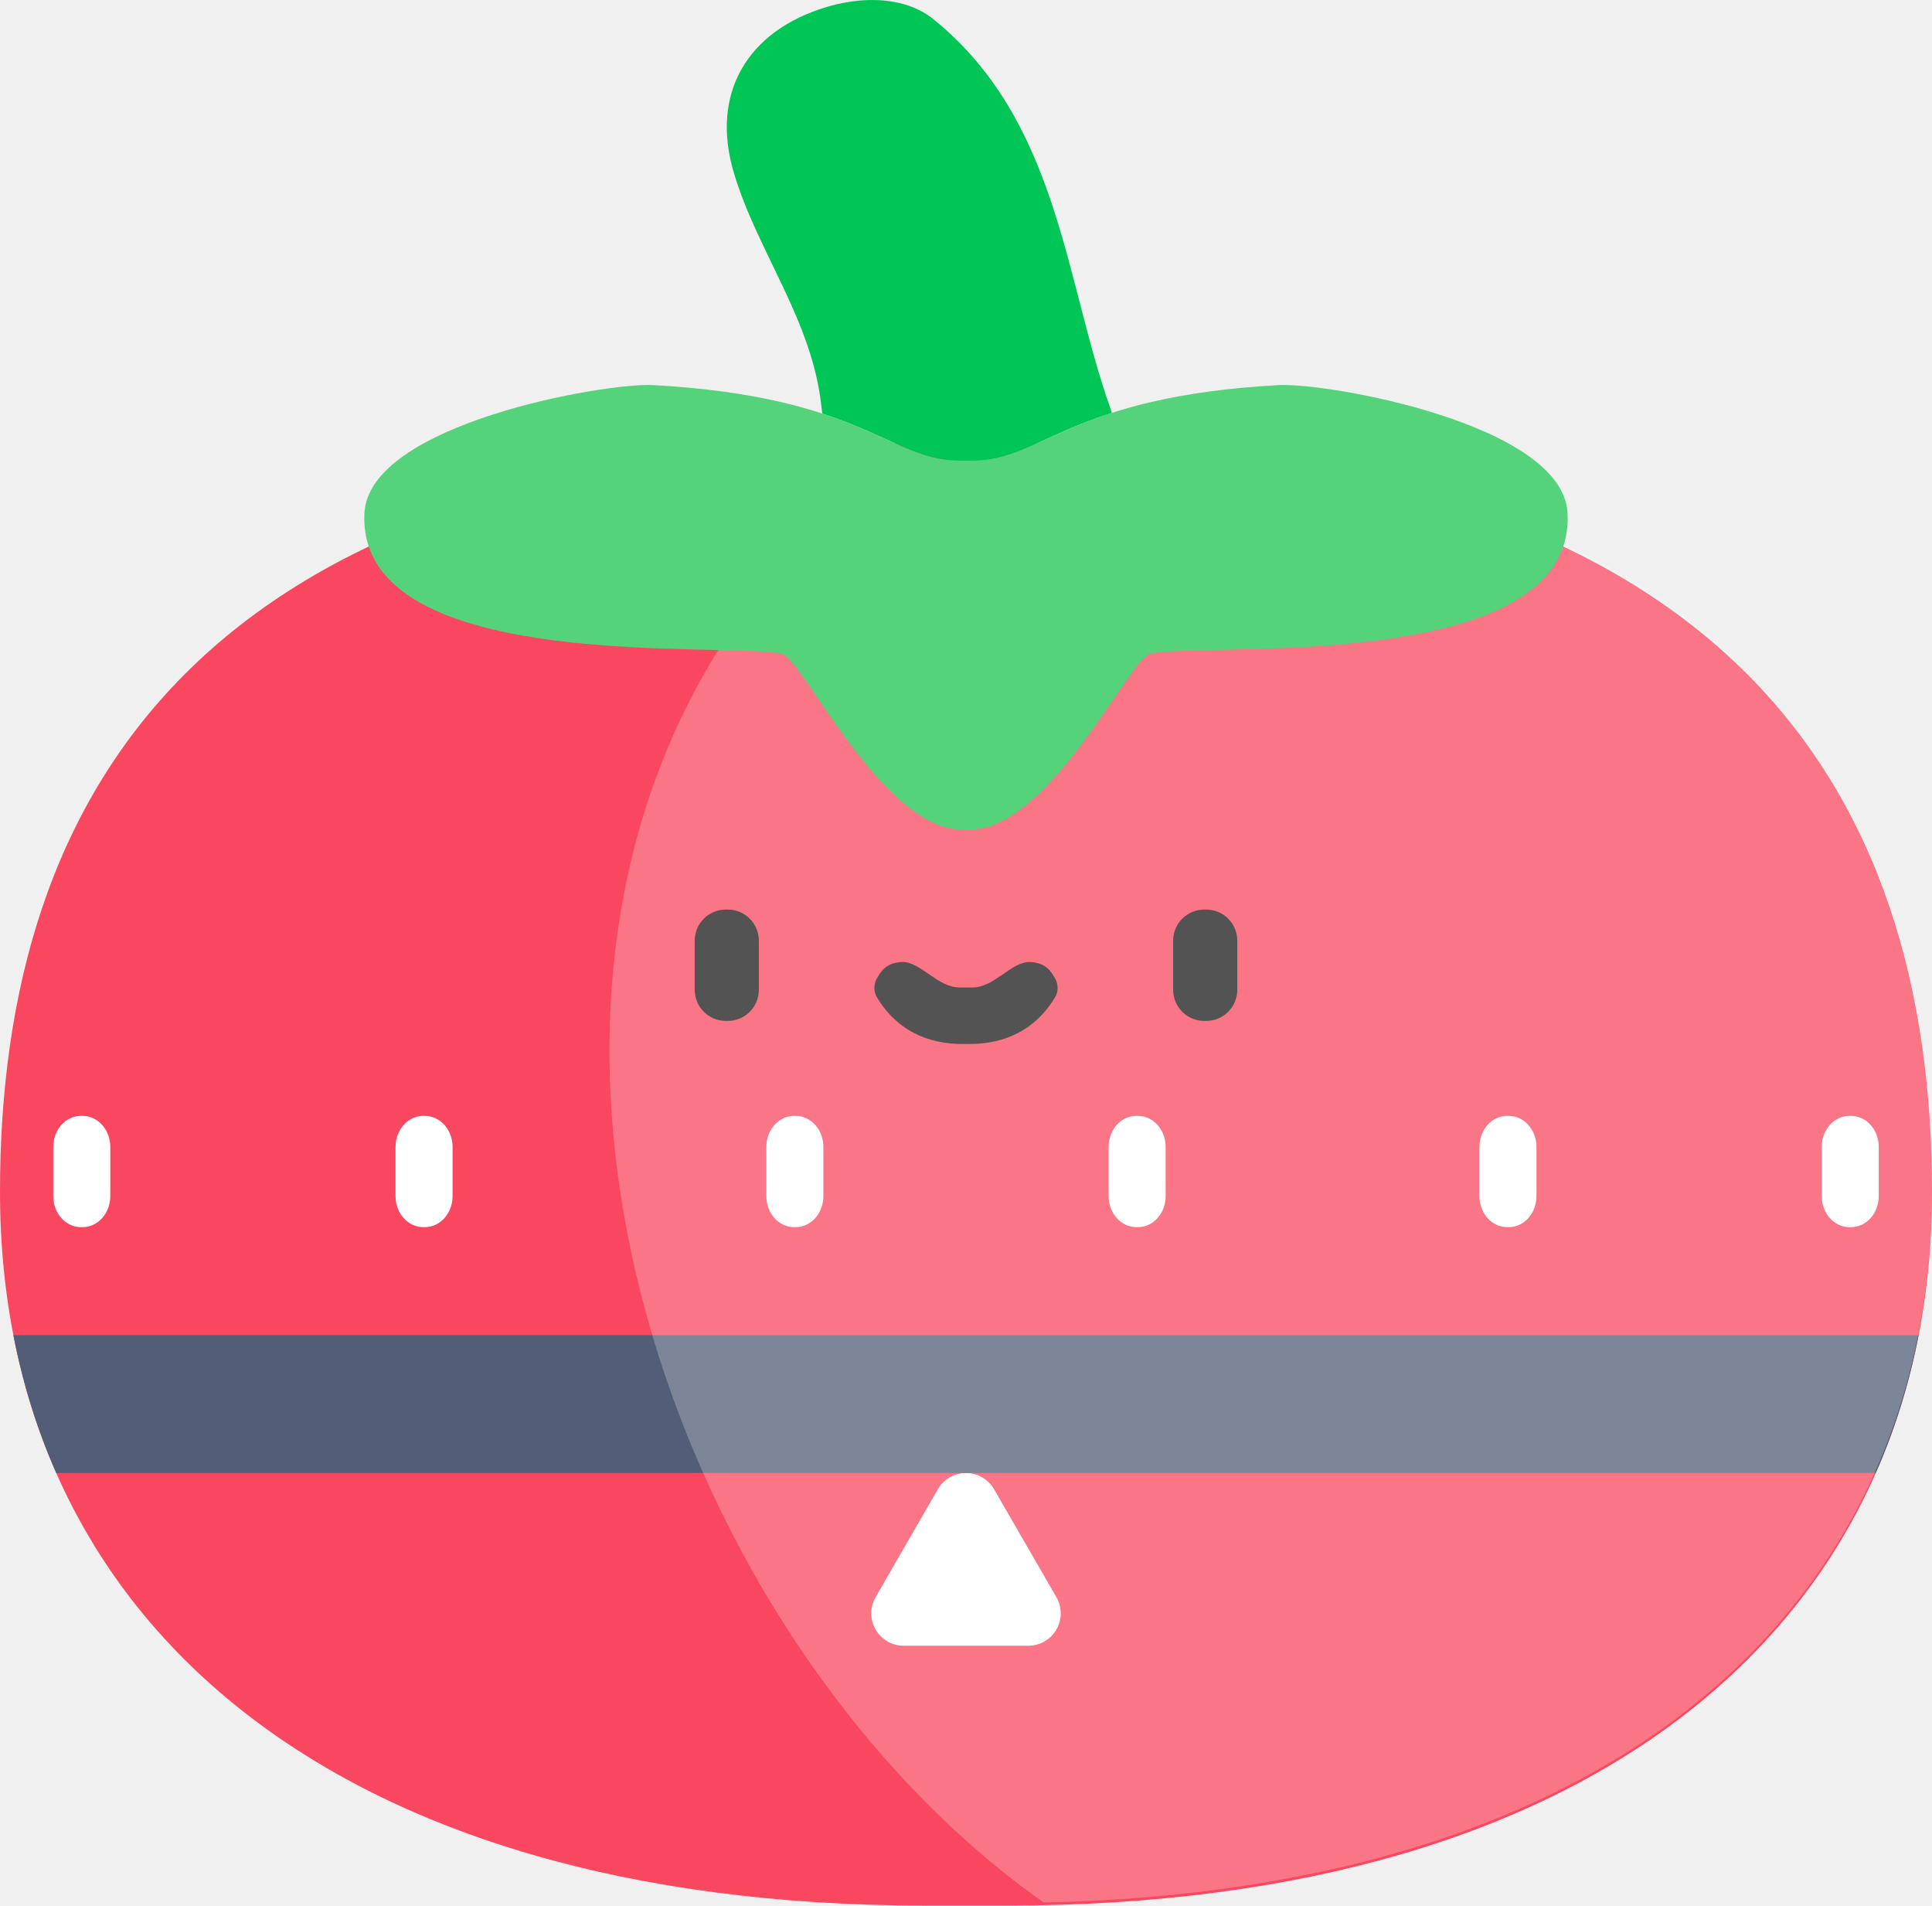
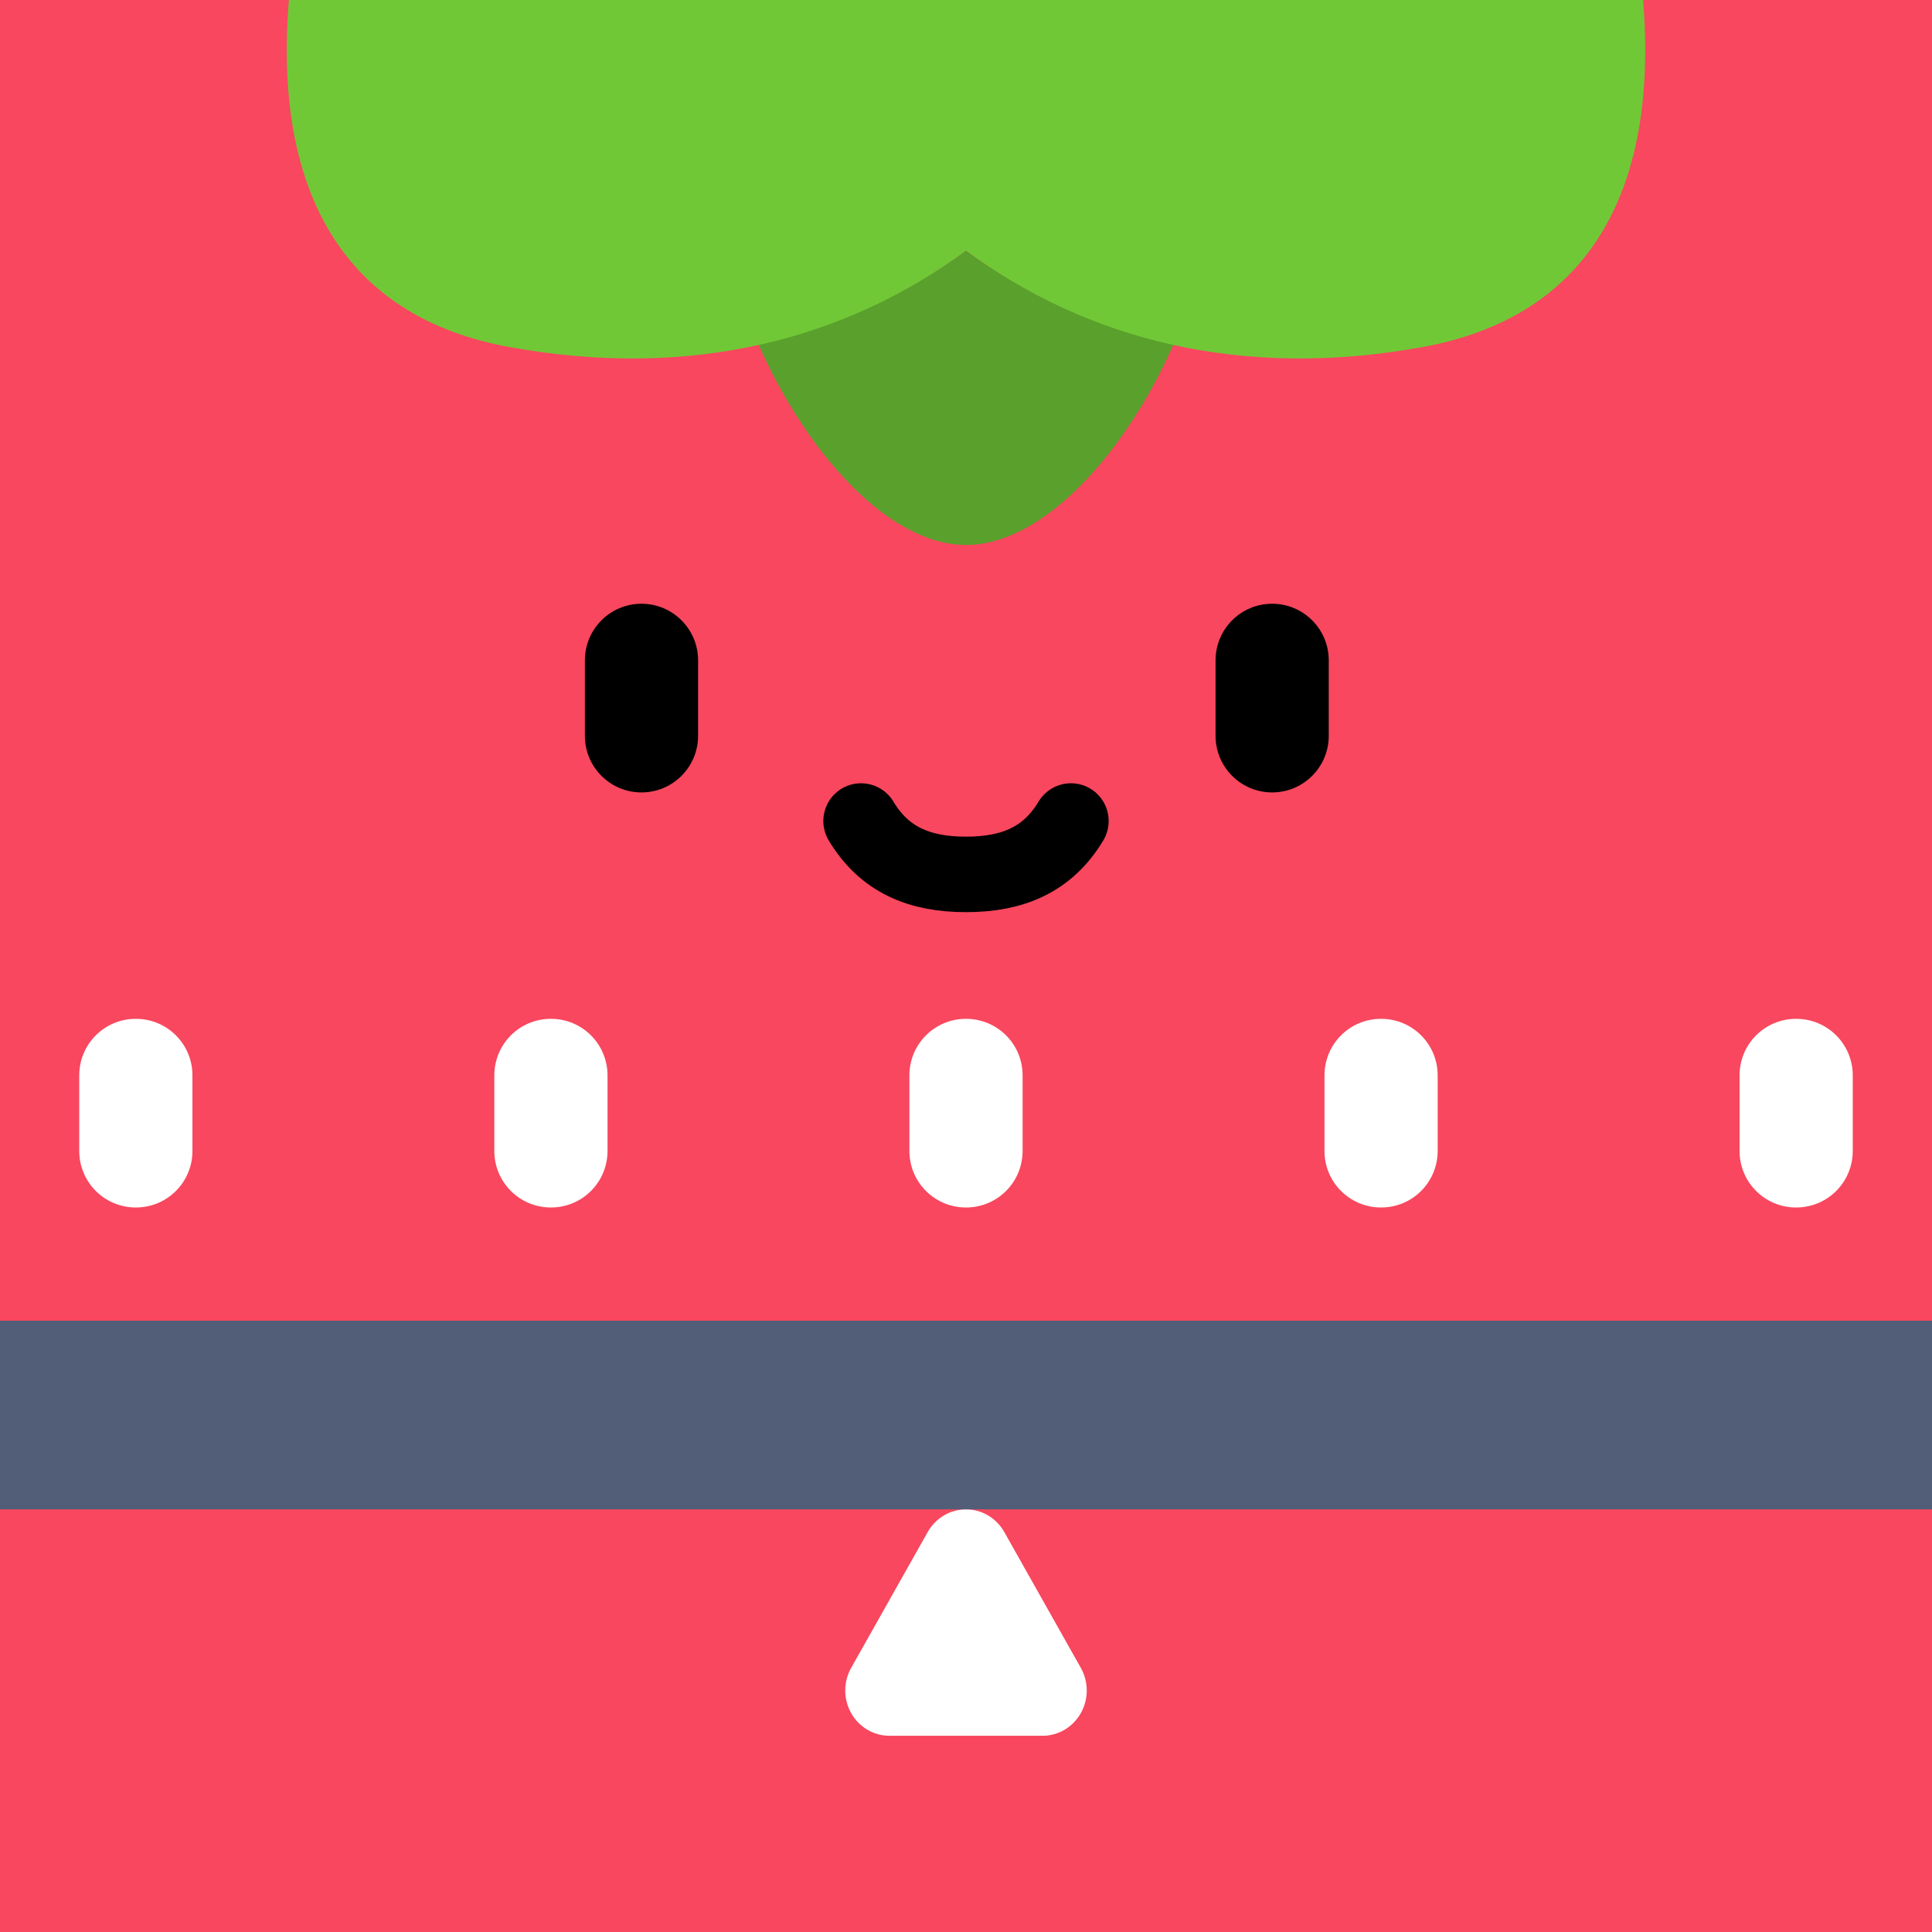
- <svg xmlns="http://www.w3.org/2000/svg" width="135.467mm" height="133.596mm" viewBox="0 0 135.467 133.596" version="1.1" id="svg1" xml:space="preserve">
+ <svg xmlns="http://www.w3.org/2000/svg" xmlns:xlink="http://www.w3.org/1999/xlink" width="512" height="512" viewBox="0 0 512 512" version="1.1" id="svg1" xml:space="preserve">
  <defs id="defs1" />
-   <g id="layer1" style="display: inline" transform="translate(-42.26667,-43.389)">
-     <path style="fill: #f8475e; fill-opacity: 1; fill-rule: evenodd; stroke: none; stroke-width: 0; stroke-linecap: butt; stroke-linejoin: miter; stroke-dasharray: none; stroke-opacity: 1" d="m 110,176.985 h -2.811 c -41.542,0 -64.922,-19.963 -64.922,-50.048 0,-27.944 13.97,-52.487 65.296,-52.487 H 110 m 0,102.535 h 2.811 c 41.542,0 64.922,-19.963 64.922,-50.048 0,-27.944 -13.97,-52.487 -65.296,-52.487 H 110" id="path10" clip-path="none" />
-     <path style="display: inline; fill: #ffffff; fill-opacity: 1; stroke: none; stroke-width: 0.265; stroke-dasharray: none; stroke-opacity: 1" id="path13" d="m -37.674,145.39 0.218,0.378 4.196,7.267 a 2.296,2.296 120 0 1 -1.989,3.445 l -0.437,0 -8.392,0 a 2.296,2.296 60 0 1 -1.989,-3.445 l 0.218,-0.378 4.196,-7.267 a 2.296,2.296 1.5352344e-6 0 1 3.977,0 z" transform="matrix(0.989598,0,0,0.989598,149.2502,3.915823)" />
-     <path id="rect2-5" clip-path="none" style="display: inline; fill: #525e77; fill-opacity: 1; stroke: none; stroke-width: 0.265" d="m 43.206,137 c 0.66,3.396 1.665,6.621 3.004,9.657 H 173.79 c 1.34,-3.036 2.345,-6.262 3.004,-9.657 z" />
-     <g id="layer5">
-       <g id="use15" transform="translate(49.47593,-1.915619)">
-         <path id="path35" style="fill: #ffffff; fill-opacity: 1; fill-rule: evenodd; stroke: none; stroke-width: 0; stroke-linejoin: bevel; stroke-opacity: 1; paint-order: stroke fill markers" d="m 98.465,123.537 h 0.118 c 1.075,0 1.941,0.973 1.941,2.181 v 3.437 c 0,1.208 -0.866,2.181 -1.941,2.181 h -0.118 c -1.075,0 -1.941,-0.973 -1.941,-2.181 v -3.437 c 0,-1.208 0.866,-2.181 1.941,-2.181 z" />
-         <path id="path36" style="fill: #ffffff; fill-opacity: 1; fill-rule: evenodd; stroke: none; stroke-width: 0; stroke-linejoin: bevel; stroke-opacity: 1; paint-order: stroke fill markers" d="m 122.465,123.537 h 0.118 c 1.075,0 1.941,0.973 1.941,2.181 v 3.437 c 0,1.208 -0.866,2.181 -1.941,2.181 h -0.118 c -1.075,0 -1.941,-0.973 -1.941,-2.181 v -3.437 c 0,-1.208 0.866,-2.181 1.941,-2.181 z" />
-       </g>
-       <g id="use16" transform="matrix(-1,0,0,1,170.5241,-1.915619)">
-         <path id="path37" style="fill: #ffffff; fill-opacity: 1; fill-rule: evenodd; stroke: none; stroke-width: 0; stroke-linejoin: bevel; stroke-opacity: 1; paint-order: stroke fill markers" d="m 98.465,123.537 h 0.118 c 1.075,0 1.941,0.973 1.941,2.181 v 3.437 c 0,1.208 -0.866,2.181 -1.941,2.181 h -0.118 c -1.075,0 -1.941,-0.973 -1.941,-2.181 v -3.437 c 0,-1.208 0.866,-2.181 1.941,-2.181 z" />
-         <path id="path38" style="fill: #ffffff; fill-opacity: 1; fill-rule: evenodd; stroke: none; stroke-width: 0; stroke-linejoin: bevel; stroke-opacity: 1; paint-order: stroke fill markers" d="m 122.465,123.537 h 0.118 c 1.075,0 1.941,0.973 1.941,2.181 v 3.437 c 0,1.208 -0.866,2.181 -1.941,2.181 h -0.118 c -1.075,0 -1.941,-0.973 -1.941,-2.181 v -3.437 c 0,-1.208 0.866,-2.181 1.941,-2.181 z" />
-       </g>
-       <g id="g51" transform="translate(-0.5240685,-1.915619)" style="display: inline">
-         <path id="rect1-3" style="fill: #ffffff; fill-opacity: 1; fill-rule: evenodd; stroke: none; stroke-width: 0; stroke-linejoin: bevel; stroke-opacity: 1; paint-order: stroke fill markers" d="m 98.465,123.537 h 0.118 c 1.075,0 1.941,0.973 1.941,2.181 v 3.437 c 0,1.208 -0.866,2.181 -1.941,2.181 h -0.118 c -1.075,0 -1.941,-0.973 -1.941,-2.181 v -3.437 c 0,-1.208 0.866,-2.181 1.941,-2.181 z" />
-         <path id="rect1-3-5" style="fill: #ffffff; fill-opacity: 1; fill-rule: evenodd; stroke: none; stroke-width: 0; stroke-linejoin: bevel; stroke-opacity: 1; paint-order: stroke fill markers" d="m 122.465,123.537 h 0.118 c 1.075,0 1.941,0.973 1.941,2.181 v 3.437 c 0,1.208 -0.866,2.181 -1.941,2.181 h -0.118 c -1.075,0 -1.941,-0.973 -1.941,-2.181 v -3.437 c 0,-1.208 0.866,-2.181 1.941,-2.181 z" />
+   <g id="layer1" style="display: inline">
+     <path id="rect4" style="fill: #f8475e; fill-opacity: 1; stroke: none; stroke-width: 0; stroke-dasharray: none" d="M 0,0 H 512 V 512 H 0 Z" />
+     <path style="display: inline; fill: #ffffff; fill-opacity: 1; stroke: none; stroke-width: 0; stroke-linecap: round; stroke-dasharray: none; stroke-opacity: 1" id="path122" d="m 267.88,416.706 23.76,41.153 a 13.718,13.718 120 0 1 -11.88,20.576 l -47.519,0 a 13.718,13.718 60 0 1 -11.88,-20.576 l 23.76,-41.153 a 13.718,13.718 1.5352344e-6 0 1 23.76,0 z" transform="matrix(0.8538529,0,0,0.8747886,37.41365,41.47035)" />
+     <rect style="display: inline; fill: #525e77; fill-opacity: 1; stroke: none; stroke-width: 0; stroke-linecap: round; stroke-dasharray: none; stroke-opacity: 1" id="rect122" width="512" height="50" x="0" y="350" />
+     <g id="g7" style="display: inline">
+       <path style="fill: #ffffff; fill-opacity: 1; stroke: none; stroke-width: 0; stroke-dasharray: none; stroke-opacity: 1" id="use7-2" width="30" height="50" x="241" y="272.333" d="m 256,272.333 c 8.31,0 15,6.69 15,15 v 20 c 0,8.31 -6.69,15 -15,15 -8.31,0 -15,-6.69 -15,-15 v -20 c 0,-8.31 6.69,-15 15,-15 z" ry="15" transform="translate(0,-2.333404)" />
+       <use x="0" y="0" xlink:href="#g112" transform="matrix(-1,0,0,1,512,0)" id="use122" style="stroke-width: 0; stroke-dasharray: none" />
+       <g id="g112" style="display: inline">
+         <path style="fill: #ffffff; fill-opacity: 1; stroke: none; stroke-width: 0; stroke-dasharray: none; stroke-opacity: 1" id="path111" d="m 256,272.333 c 8.31,0 15,6.69 15,15 v 20 c 0,8.31 -6.69,15 -15,15 -8.31,0 -15,-6.69 -15,-15 v -20 c 0,-8.31 6.69,-15 15,-15 z" transform="translate(110,-2.333404)" />
+         <path style="fill: #ffffff; fill-opacity: 1; stroke: none; stroke-width: 0; stroke-dasharray: none; stroke-opacity: 1" id="path112" d="m 256,272.333 c 8.31,0 15,6.69 15,15 v 20 c 0,8.31 -6.69,15 -15,15 -8.31,0 -15,-6.69 -15,-15 v -20 c 0,-8.31 6.69,-15 15,-15 z" transform="translate(220,-2.333404)" />
      </g>
    </g>
-     <path style="display: inline; fill: #1a1a1a; fill-opacity: 1; stroke: none; stroke-width: 0.265" d="m 110.012,116.578 h 0.263 c 1.703,0 4.29,-0.48 5.965,-3.265 0.297,-0.493 0.189,-1.046 -0.025,-1.389 -0.255,-0.409 -0.566,-1.017 -1.695,-1.091 -1.292,-0.085 -2.502,1.786 -4.076,1.786 0,0 -0.296,0 -0.445,0 -0.148,0 -0.445,0 -0.445,0 -1.574,0 -2.785,-1.871 -4.076,-1.786 -1.129,0.074 -1.44,0.682 -1.695,1.091 -0.214,0.343 -0.322,0.896 -0.025,1.389 1.676,2.785 4.262,3.265 5.965,3.265 h 0.263 z" id="path11" />
-     <g id="layer6" style="display: inline">
-       <path id="use11" style="display: inline; fill: #1a1a1a; fill-rule: evenodd; stroke-width: 0; stroke-linejoin: bevel; paint-order: stroke fill markers" d="m 126.839,107.156 h -0.132 c -1.209,0 -2.183,0.974 -2.183,2.183 v 3.44 c 0,1.209 0.974,2.183 2.183,2.183 h 0.132 c 1.209,0 2.183,-0.974 2.183,-2.183 v -3.44 c 0,-1.209 -0.974,-2.183 -2.183,-2.183 z" />
-       <path id="rect1" style="display: inline; fill: #1a1a1a; fill-rule: evenodd; stroke-width: 0; stroke-linejoin: bevel; paint-order: stroke fill markers" d="m 93.161,107.156 h 0.132 c 1.209,0 2.183,0.974 2.183,2.183 v 3.44 c 0,1.209 -0.974,2.183 -2.183,2.183 h -0.132 c -1.209,0 -2.183,-0.974 -2.183,-2.183 v -3.44 c 0,-1.209 0.974,-2.183 2.183,-2.183 z" />
+     <g id="g6" style="display: inline">
+       <rect style="display: inline; fill: #000000; fill-opacity: 1; stroke: none; stroke-width: 0; stroke-dasharray: none; stroke-opacity: 1" id="use6" width="30" height="50" x="-352.133" y="160" rx="15" ry="15" transform="scale(-1,1)" />
+       <rect style="display: inline; fill: #000000; fill-opacity: 1; stroke: none; stroke-width: 0; stroke-dasharray: none; stroke-opacity: 1" id="use4" width="30" height="50" x="155" y="160" rx="15" ry="15" />
    </g>
-     <path id="path16" clip-path="none" style="display: inline; fill: #ffffff; fill-opacity: 0.25; stroke: none; stroke-width: 0.265; stroke-dasharray: none; stroke-opacity: 1" d="m 107.563,74.263 c -0.28,0 -0.56,6.05e-4 -0.838,0.002 -37.309,26.118 -21.344,81.279 8.718,102.505 39.896,-0.829 62.29,-20.577 62.29,-50.021 0,-27.944 -13.97,-52.487 -65.296,-52.487 H 110 Z" />
-     <g id="layer2">
-       <path id="path24" style="display: inline; fill: #00c655; fill-opacity: 1; fill-rule: evenodd; stroke: none; stroke-width: 0; stroke-linecap: butt; stroke-linejoin: miter; stroke-dasharray: none; stroke-opacity: 1" d="m 103.2,43.392 c -0.996,0.023 -2.007,0.199 -2.96,0.483 -5.559,1.658 -8.187,6.05 -6.515,11.642 1.654,5.532 5.495,10.329 6.134,16.357 0.019,0.177 0.042,0.348 0.07,0.512 4.643,1.519 6.533,3.299 9.549,3.299 H 110 h 0.521 c 3.05,0 4.949,-1.82 9.709,-3.35 -0.046,-0.142 -0.096,-0.288 -0.148,-0.438 -3.165,-8.957 -3.616,-20.089 -12.367,-27.161 -1.236,-0.999 -2.855,-1.381 -4.515,-1.343 z" />
-       <path style="display: inline; fill: #54d37b; fill-opacity: 1; stroke: none; stroke-width: 0; stroke-dasharray: none; stroke-opacity: 1" d="m 110,101.549 h 0.281 c 5.573,0 11.142,-11.894 12.597,-12.31 3.218,-0.919 29.835,1.642 29.303,-9.856 -0.291,-6.289 -16.903,-9.178 -20.241,-8.996 -14.675,0.802 -16.626,5.296 -21.419,5.296 H 110 109.479 c -4.793,0 -6.744,-4.494 -21.419,-5.296 -3.338,-0.182 -19.949,2.707 -20.241,8.996 -0.533,11.498 26.085,8.937 29.303,9.856 1.455,0.415 7.023,12.31 12.597,12.31 H 110" id="path25-9" />
+     <path style="display: inline; fill: none; fill-opacity: 1; stroke: #000000; stroke-width: 20; stroke-linecap: round; stroke-linejoin: miter; stroke-miterlimit: 0; stroke-dasharray: none; stroke-opacity: 1; paint-order: normal" d="m 228.19,217.577 c 6.125,10.22 15.37,14.151 27.809,14.151 12.439,0 21.684,-3.931 27.809,-14.151" id="path8" />
+     <g id="g1">
+       <path id="path6-5" style="display: inline; fill: #5aa02c; fill-opacity: 1; stroke: none; stroke-width: 0; stroke-dasharray: none; stroke-opacity: 1" d="m 256,66.42 c -16.159,11.773 -34.541,20.342 -55,24.821 12.511,28.44 34.346,53.179 55,53.179 20.654,0 42.489,-24.739 55,-53.179 -20.459,-4.48 -38.841,-13.048 -55,-24.821 z" />
+       <path style="display: inline; fill: #71c837; fill-opacity: 1; stroke: none; stroke-width: 0; stroke-dasharray: none; stroke-opacity: 1" d="M 76.563,1.8437325e-7 C 72.391,51.093 91.361,84.038 134.971,91.967 183.279,100.75 224.001,89.923 256,66.42 287.999,89.923 328.721,100.75 377.029,91.967 420.639,84.038 439.609,51.093 435.437,1.8437325e-7" id="path5" />
    </g>
  </g>
</svg>
